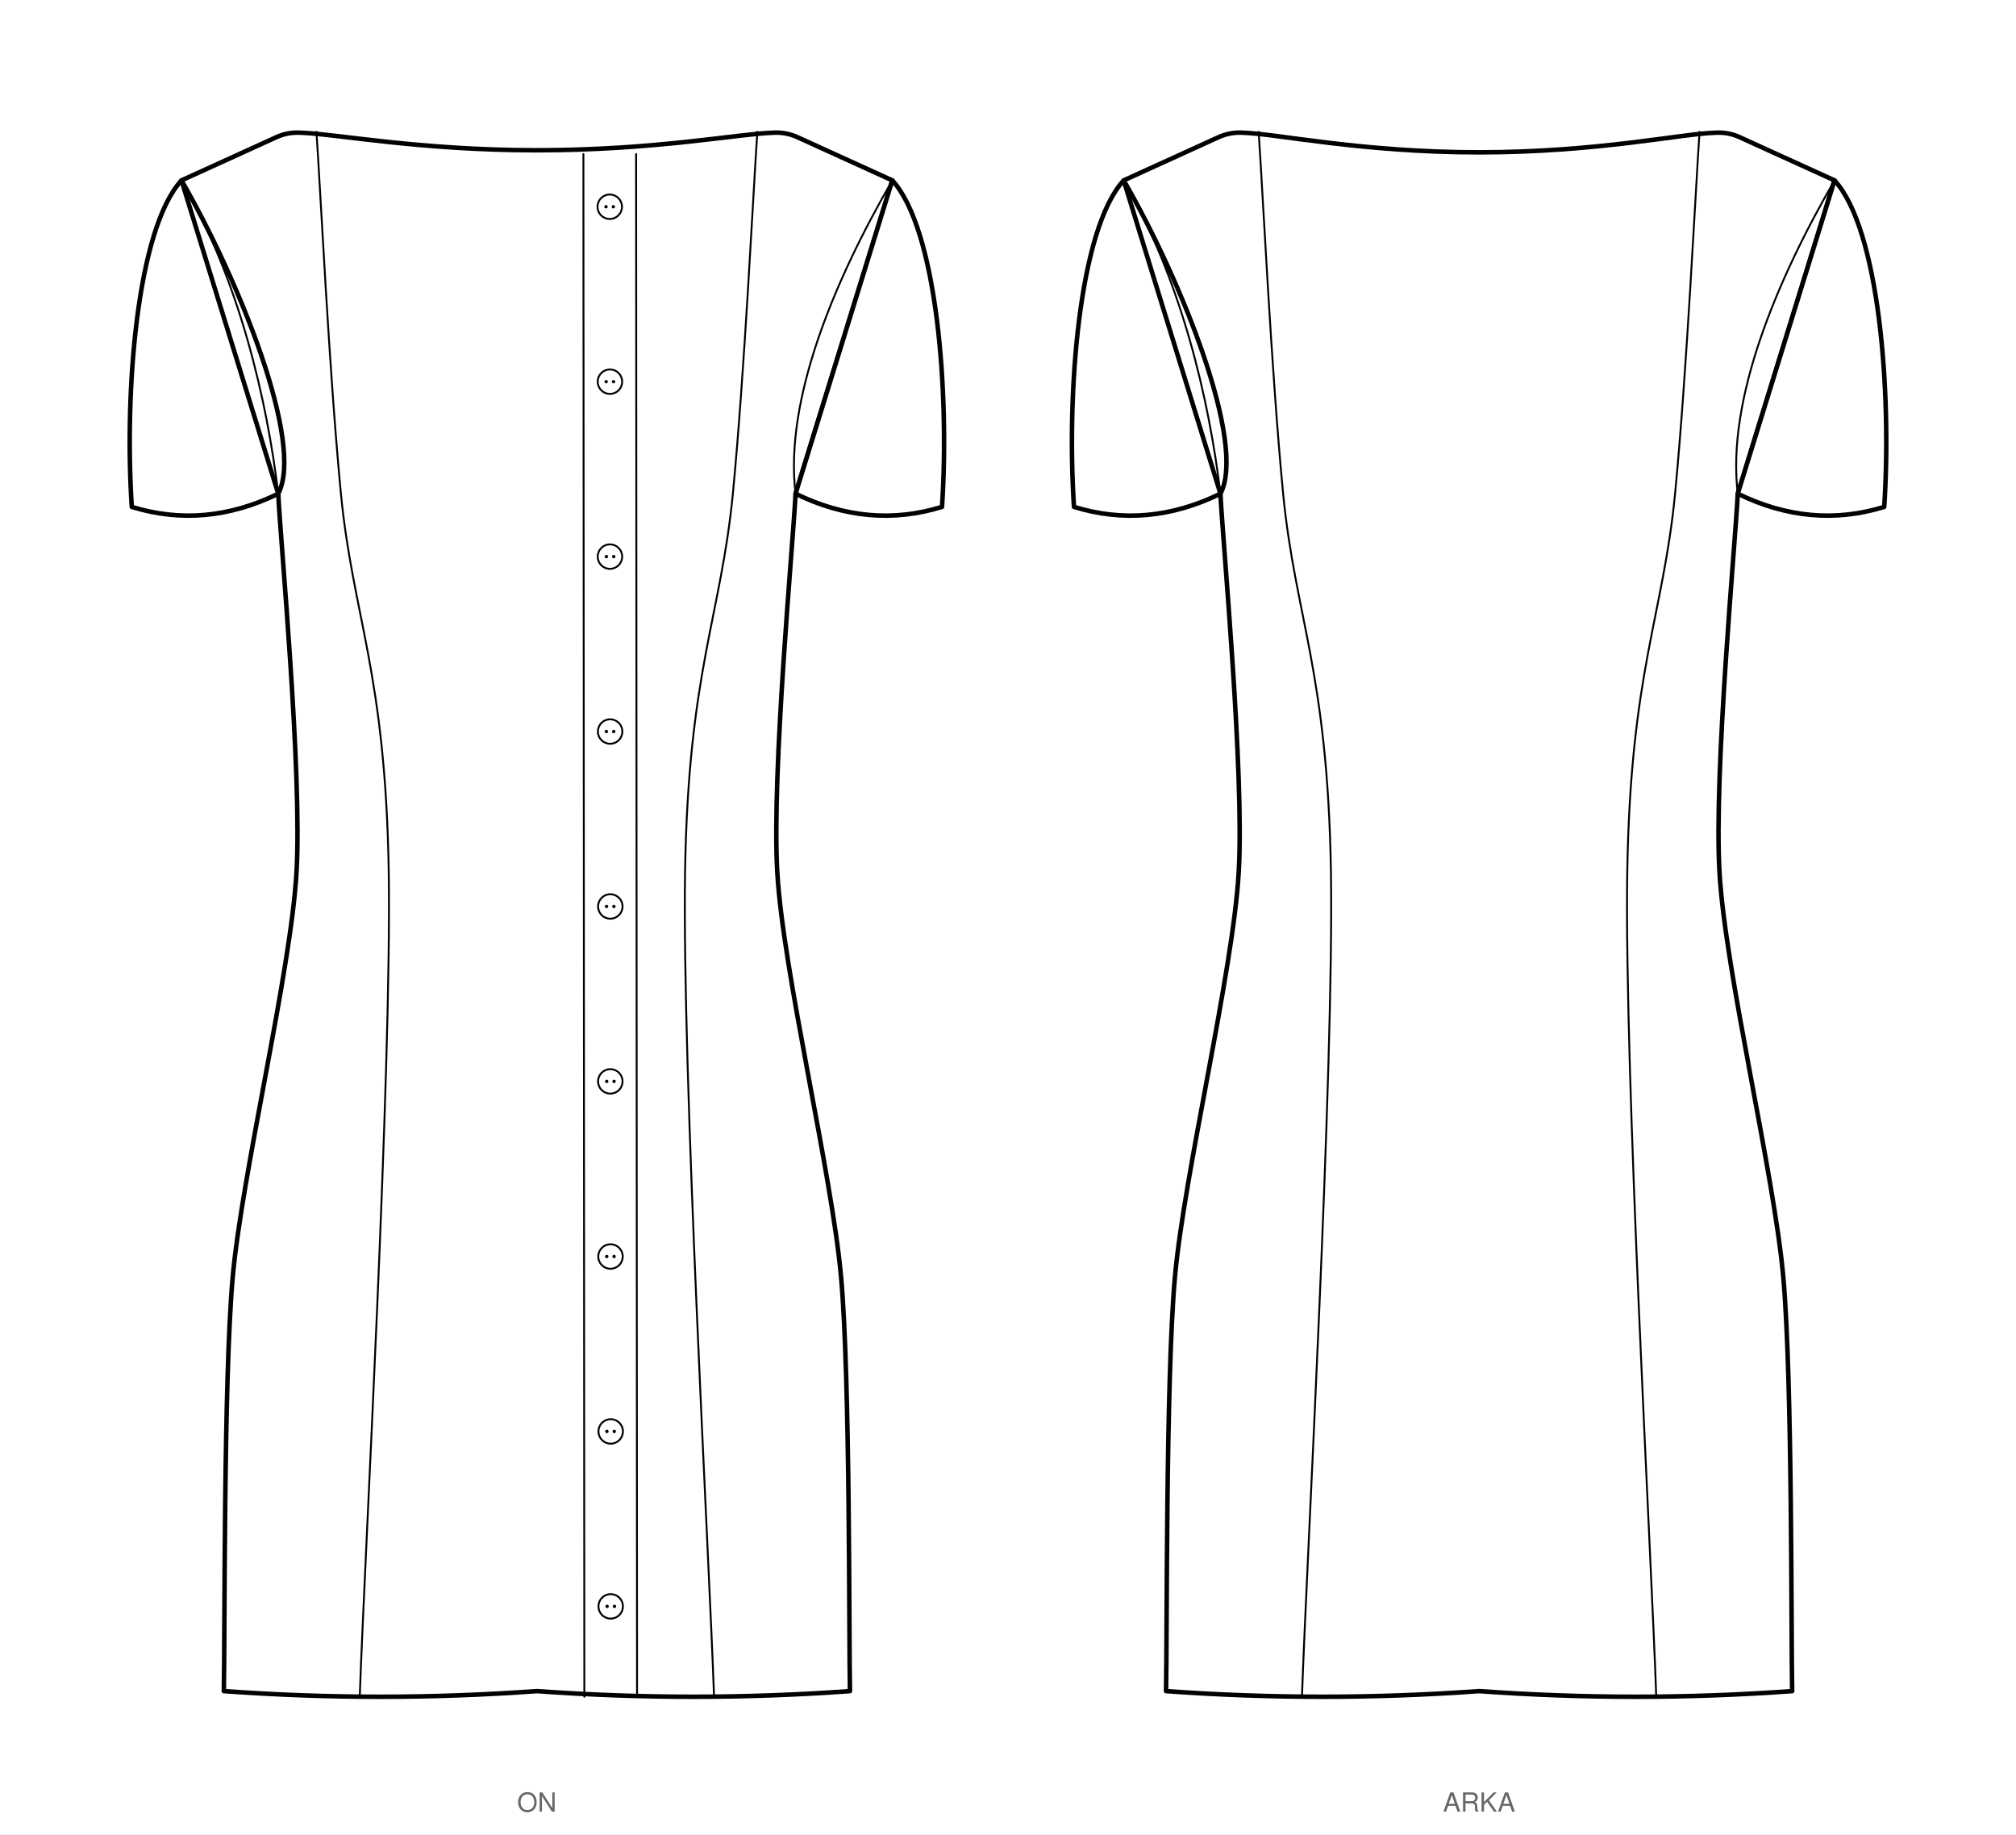
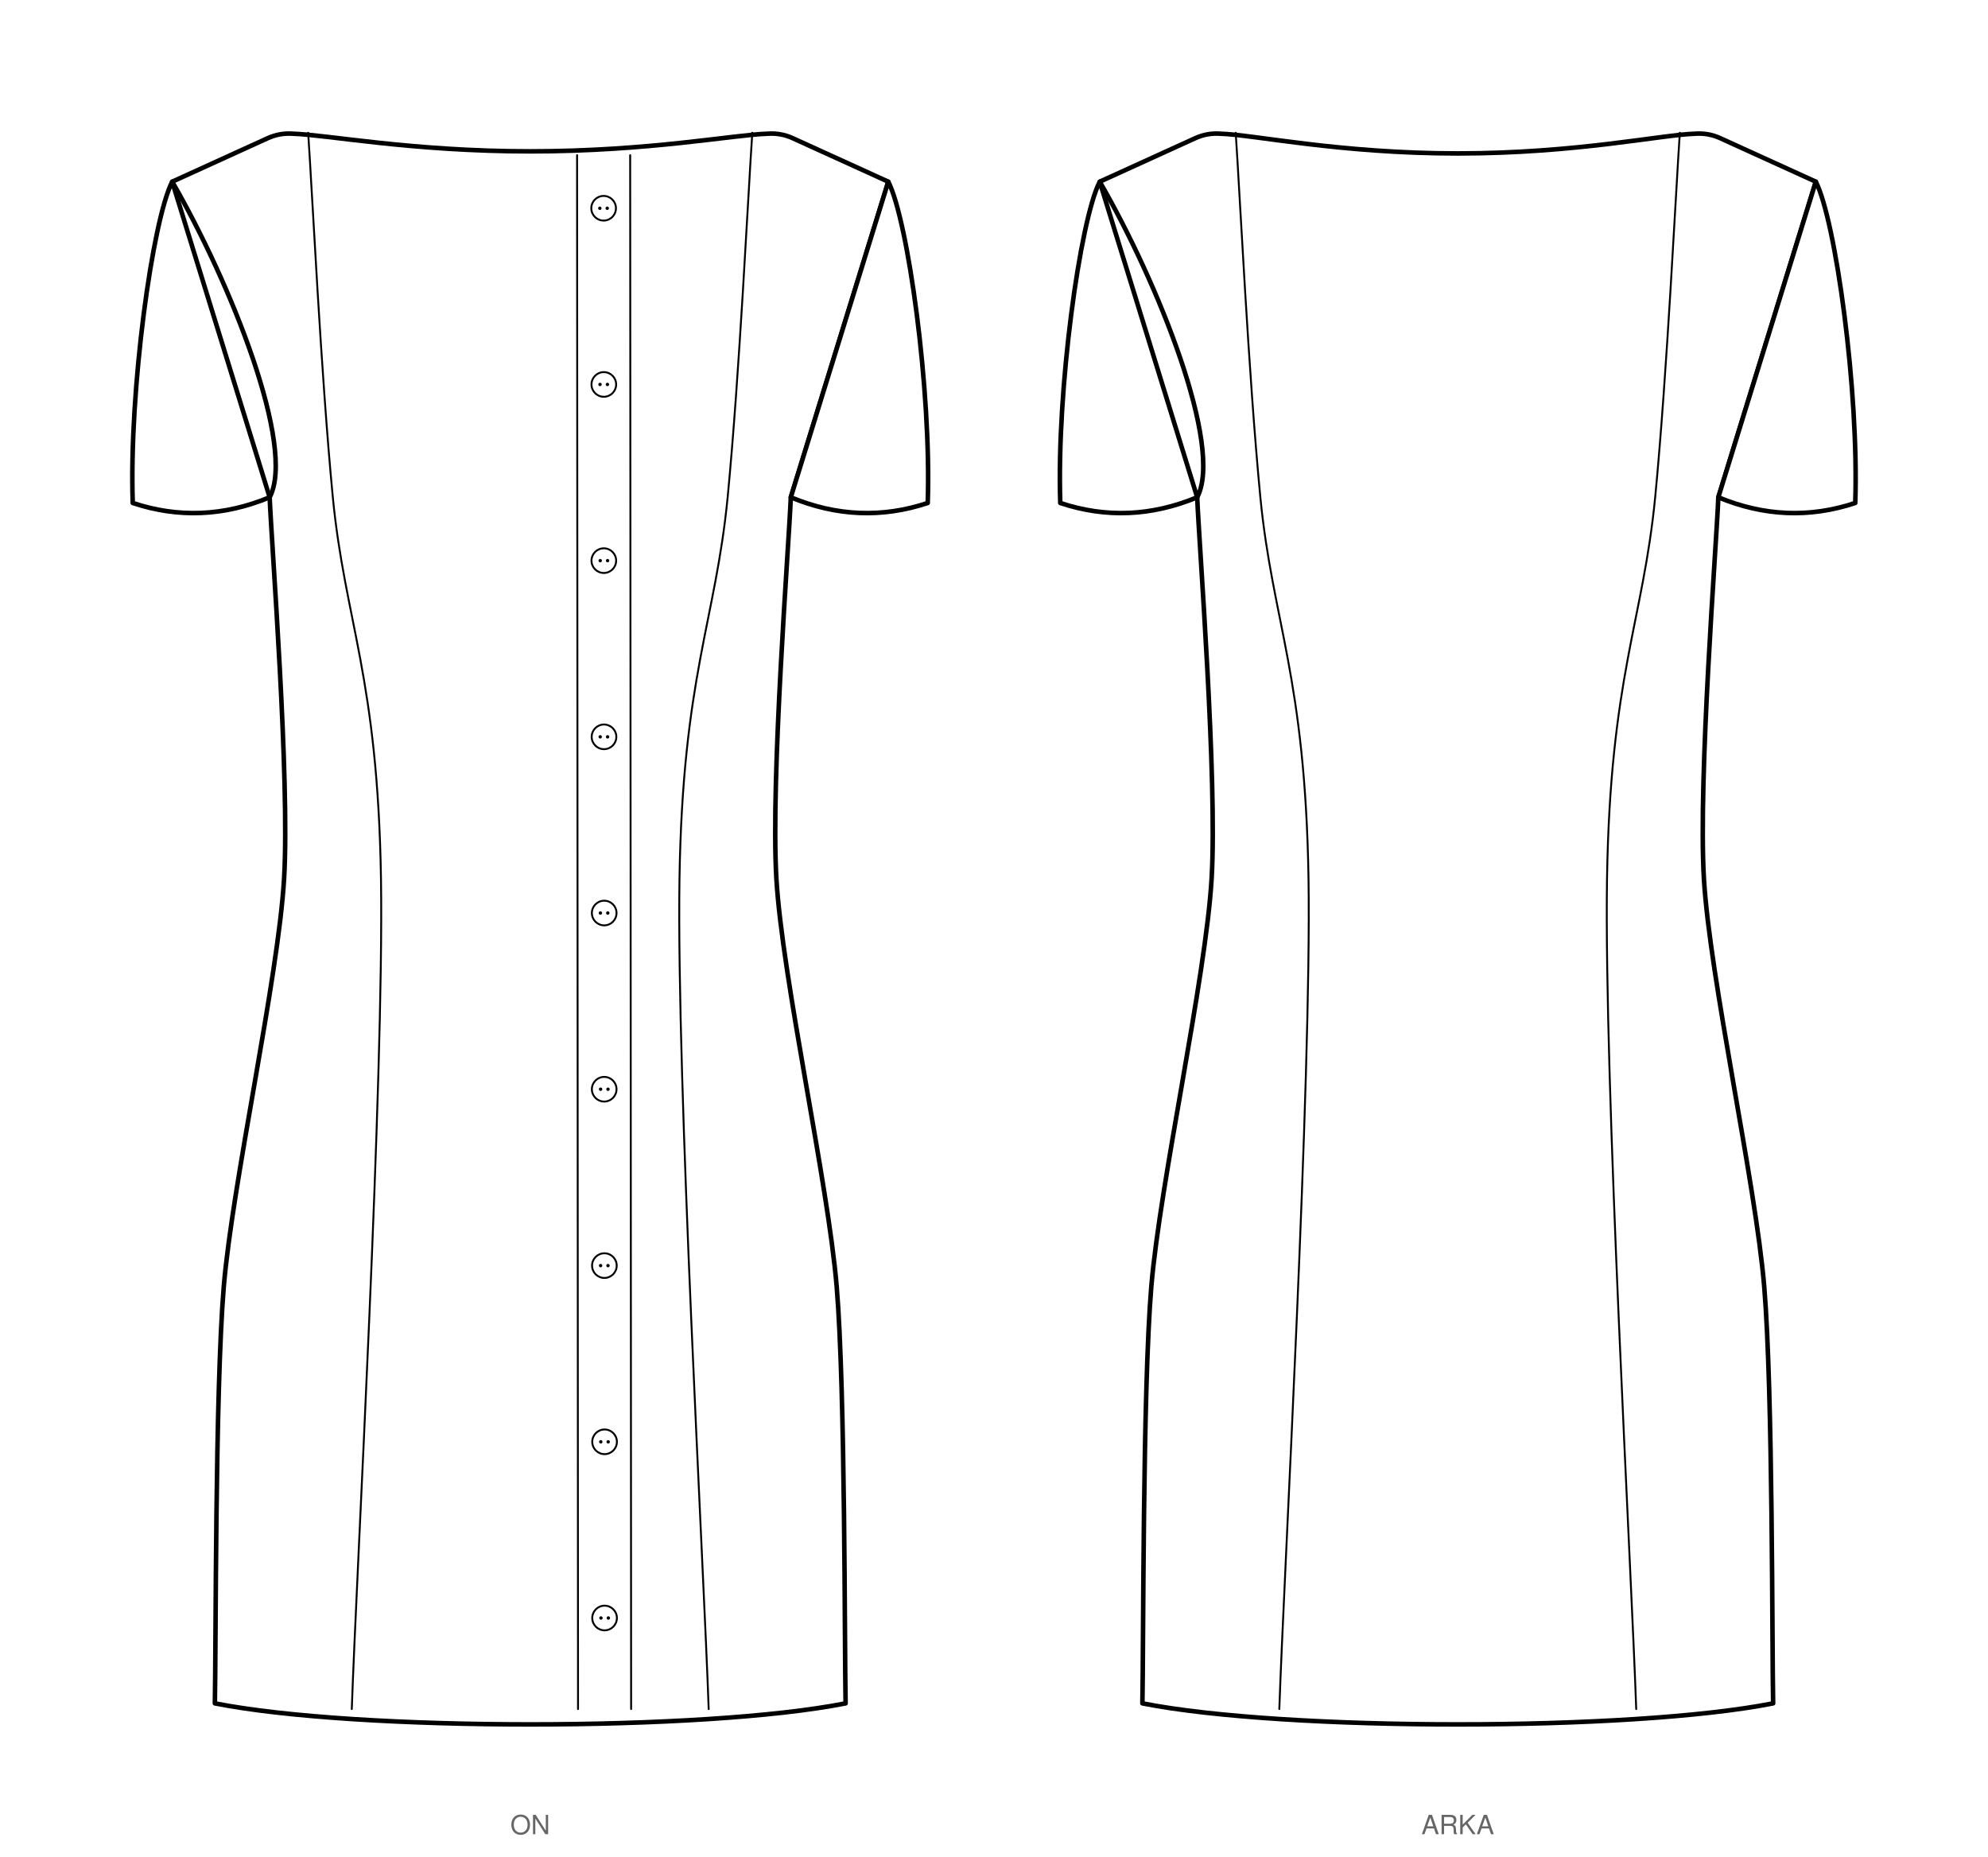
- <svg xmlns="http://www.w3.org/2000/svg" viewBox="0 0 1070.9 974.1" width="1070.9mm" height="974.1mm" data-siluet="v1" data-kaynak="854f4b139290f04a2db491e6f48d4896cedd6a01e6d04d02e2ddce8ecc9447c6">
-   <rect width="1070.9" height="974.1" fill="#fff" />
-   <g transform="translate(285.2 48.9)" data-gorunum="on">
-     <path d="M 0.0 30.9 C 62.6 30.9 107.6 22.1 125.2 21.6 Q 132.2 21.1 138.5 24.0 L 188.8 46.9 L 137.4 213.3 C 136.2 238.8 124.6 361.7 127.7 414.4 C 130.7 467.1 156.7 574.4 161.6 629.5 C 166.5 684.6 165.7 821.3 166.3 849.2 Q 83.2 855.2 0.0 849.2 Q -83.2 855.2 -166.3 849.2 C -165.7 821.3 -166.5 684.6 -161.6 629.5 C -156.7 574.4 -130.7 467.1 -127.7 414.4 C -124.6 361.7 -136.2 238.8 -137.4 213.3 C -123.4 186.7 -158.0 100.1 -188.8 46.9 L -138.5 24.0 Q -132.2 21.1 -125.2 21.6 C -107.6 22.1 -62.6 30.9 0.0 30.9 Z" fill="#fff" stroke="#000" stroke-width="2.4" stroke-linejoin="round" />
-     <path d="M 188.8 46.9 C 212.6 72.9 219.2 159.6 215.2 220.3 Q 176.3 232.3 137.4 213.3 Z" fill="#fff" stroke="#000" stroke-width="2.4" stroke-linejoin="round" />
-     <path d="M 188.8 46.9 C 158.0 100.1 131.4 163.4 137.4 213.3" fill="none" stroke="#000" stroke-width="1" />
-     <path d="M -188.8 46.9 C -212.6 72.9 -219.2 159.6 -215.2 220.3 Q -176.3 232.3 -137.4 213.3 Z" fill="#fff" stroke="#000" stroke-width="2.4" stroke-linejoin="round" />
-     <path d="M -188.8 46.9 C -158.0 100.1 -143.4 163.4 -137.4 213.3" fill="none" stroke="#000" stroke-width="1" />
+ <svg xmlns="http://www.w3.org/2000/svg" viewBox="0 0 1048.3 979.1" width="1048.3mm" height="979.1mm" data-siluet="v1" data-kaynak="854f4b139290f04a2db491e6f48d4896cedd6a01e6d04d02e2ddce8ecc9447c6">
+   <rect width="1048.3" height="979.1" fill="#fff" />
+   <g transform="translate(279.6 48.9)" data-gorunum="on">
+     <path d="M 0.0 30.9 C 62.6 30.9 107.6 22.1 125.2 21.6 Q 132.2 21.1 138.5 24.0 L 188.8 46.9 L 137.4 213.3 C 136.4 238.8 126.7 361.7 129.8 414.4 C 132.9 467.1 157.0 574.4 161.6 629.5 C 166.2 684.6 165.7 821.3 166.3 849.2 C 91.5 864.0 -91.5 864.0 -166.3 849.2 C -165.7 821.3 -166.2 684.6 -161.6 629.5 C -157.0 574.4 -132.9 467.1 -129.8 414.4 C -126.7 361.7 -136.4 238.8 -137.4 213.3 C -123.4 186.7 -158.0 100.1 -188.8 46.9 L -138.5 24.0 Q -132.2 21.1 -125.2 21.6 C -107.6 22.1 -62.6 30.9 0.0 30.9 Z" fill="#fff" stroke="#000" stroke-width="2.4" stroke-linejoin="round" />
+     <path d="M 188.8 46.9 C 199.2 67.2 211.6 157.0 209.6 216.3 Q 173.5 228.3 137.4 213.3 Z" fill="#fff" stroke="#000" stroke-width="2.4" stroke-linejoin="round" />
+     <path d="M -188.8 46.9 C -199.2 67.2 -211.6 157.0 -209.6 216.3 Q -173.5 228.3 -137.4 213.3 Z" fill="#fff" stroke="#000" stroke-width="2.4" stroke-linejoin="round" />
    <path d="M 24.7 32.9 L 25.2 852.2 M 52.7 32.9 L 53.2 852.2" fill="none" stroke="#000" stroke-width="1" stroke-linecap="round" />
    <circle cx="38.7" cy="60.9" r="6.5" fill="#fff" stroke="#000" stroke-width="1" />
    <circle cx="36.7" cy="60.9" r="0.9" fill="#000" />
    <circle cx="40.6" cy="60.9" r="0.9" fill="#000" />
    <circle cx="38.8" cy="153.8" r="6.5" fill="#fff" stroke="#000" stroke-width="1" />
    <circle cx="36.8" cy="153.8" r="0.9" fill="#000" />
    <circle cx="40.7" cy="153.8" r="0.9" fill="#000" />
    <circle cx="38.8" cy="246.7" r="6.5" fill="#fff" stroke="#000" stroke-width="1" />
    <circle cx="36.9" cy="246.7" r="0.9" fill="#000" />
    <circle cx="40.8" cy="246.7" r="0.9" fill="#000" />
    <circle cx="38.9" cy="339.6" r="6.5" fill="#fff" stroke="#000" stroke-width="1" />
    <circle cx="36.9" cy="339.6" r="0.9" fill="#000" />
    <circle cx="40.8" cy="339.6" r="0.9" fill="#000" />
    <circle cx="39.0" cy="432.5" r="6.5" fill="#fff" stroke="#000" stroke-width="1" />
    <circle cx="37.0" cy="432.5" r="0.9" fill="#000" />
    <circle cx="40.9" cy="432.5" r="0.9" fill="#000" />
    <circle cx="39.0" cy="525.4" r="6.5" fill="#fff" stroke="#000" stroke-width="1" />
    <circle cx="37.1" cy="525.4" r="0.9" fill="#000" />
    <circle cx="41.0" cy="525.4" r="0.9" fill="#000" />
    <circle cx="39.1" cy="618.4" r="6.5" fill="#fff" stroke="#000" stroke-width="1" />
    <circle cx="37.1" cy="618.4" r="0.9" fill="#000" />
    <circle cx="41.0" cy="618.4" r="0.9" fill="#000" />
    <circle cx="39.2" cy="711.3" r="6.5" fill="#fff" stroke="#000" stroke-width="1" />
    <circle cx="37.2" cy="711.3" r="0.9" fill="#000" />
    <circle cx="41.1" cy="711.3" r="0.9" fill="#000" />
    <circle cx="39.2" cy="804.2" r="6.5" fill="#fff" stroke="#000" stroke-width="1" />
    <circle cx="37.3" cy="804.2" r="0.9" fill="#000" />
    <circle cx="41.2" cy="804.2" r="0.9" fill="#000" />
    <path d="M 117.1 21.1 C 114.9 53.1 110.4 147.8 104.1 213.3 C 97.7 278.8 80.4 307.9 78.7 414.4 C 77.1 520.9 91.6 779.2 94.1 852.2" fill="none" stroke="#000" stroke-width="1" stroke-linecap="round" />
    <path d="M -117.1 21.1 C -114.9 53.1 -110.4 147.8 -104.1 213.3 C -97.7 278.8 -80.4 307.9 -78.7 414.4 C -77.1 520.9 -91.6 779.2 -94.1 852.2" fill="none" stroke="#000" stroke-width="1" stroke-linecap="round" />
  </g>
-   <text x="285.2" y="962.1" font-family="Helvetica, Arial, sans-serif" font-size="14" text-anchor="middle" fill="#666">ON</text>
-   <g transform="translate(785.7 48.9)" data-gorunum="arka">
-     <path d="M 0.0 32.0 C 62.6 32.0 107.6 22.1 125.2 21.6 Q 132.2 21.1 138.5 24.0 L 188.8 46.9 L 137.4 213.3 C 136.2 238.8 124.6 361.7 127.7 414.4 C 130.7 467.1 156.7 574.4 161.6 629.5 C 166.5 684.6 165.7 821.3 166.3 849.2 Q 83.2 855.2 0.0 849.2 Q -83.2 855.2 -166.3 849.2 C -165.7 821.3 -166.5 684.6 -161.6 629.5 C -156.7 574.4 -130.7 467.1 -127.7 414.4 C -124.6 361.7 -136.2 238.8 -137.4 213.3 C -123.4 186.7 -158.0 100.1 -188.8 46.9 L -138.5 24.0 Q -132.2 21.1 -125.2 21.6 C -107.6 22.1 -62.6 32.0 0.0 32.0 Z" fill="#fff" stroke="#000" stroke-width="2.4" stroke-linejoin="round" />
-     <path d="M 188.8 46.9 C 212.6 72.9 219.2 159.6 215.2 220.3 Q 176.3 232.3 137.4 213.3 Z" fill="#fff" stroke="#000" stroke-width="2.4" stroke-linejoin="round" />
-     <path d="M 188.8 46.9 C 158.0 100.1 131.4 163.4 137.4 213.3" fill="none" stroke="#000" stroke-width="1" />
-     <path d="M -188.8 46.9 C -212.6 72.9 -219.2 159.6 -215.2 220.3 Q -176.3 232.3 -137.4 213.3 Z" fill="#fff" stroke="#000" stroke-width="2.4" stroke-linejoin="round" />
-     <path d="M -188.8 46.9 C -158.0 100.1 -143.4 163.4 -137.4 213.3" fill="none" stroke="#000" stroke-width="1" />
+   <text x="279.6" y="967.1" font-family="Helvetica, Arial, sans-serif" font-size="14" text-anchor="middle" fill="#666">ON</text>
+   <g transform="translate(768.7 48.9)" data-gorunum="arka">
+     <path d="M 0.0 32.0 C 62.6 32.0 107.6 22.1 125.2 21.6 Q 132.2 21.1 138.5 24.0 L 188.8 46.9 L 137.4 213.3 C 136.4 238.8 126.7 361.7 129.8 414.4 C 132.9 467.1 157.0 574.4 161.6 629.5 C 166.2 684.6 165.7 821.3 166.3 849.2 C 91.5 864.0 -91.5 864.0 -166.3 849.2 C -165.7 821.3 -166.2 684.6 -161.6 629.5 C -157.0 574.4 -132.9 467.1 -129.8 414.4 C -126.7 361.7 -136.4 238.8 -137.4 213.3 C -123.4 186.7 -158.0 100.1 -188.8 46.9 L -138.5 24.0 Q -132.2 21.1 -125.2 21.6 C -107.6 22.1 -62.6 32.0 0.0 32.0 Z" fill="#fff" stroke="#000" stroke-width="2.4" stroke-linejoin="round" />
+     <path d="M 188.8 46.9 C 199.2 67.2 211.6 157.0 209.6 216.3 Q 173.5 228.3 137.4 213.3 Z" fill="#fff" stroke="#000" stroke-width="2.4" stroke-linejoin="round" />
+     <path d="M -188.8 46.9 C -199.2 67.2 -211.6 157.0 -209.6 216.3 Q -173.5 228.3 -137.4 213.3 Z" fill="#fff" stroke="#000" stroke-width="2.4" stroke-linejoin="round" />
    <path d="M 117.1 21.1 C 114.9 53.1 110.4 147.8 104.1 213.3 C 97.7 278.8 80.4 307.9 78.7 414.4 C 77.1 520.9 91.6 779.2 94.1 852.2" fill="none" stroke="#000" stroke-width="1" stroke-linecap="round" />
    <path d="M -117.1 21.1 C -114.9 53.1 -110.4 147.8 -104.1 213.3 C -97.7 278.8 -80.4 307.9 -78.7 414.4 C -77.1 520.9 -91.6 779.2 -94.1 852.2" fill="none" stroke="#000" stroke-width="1" stroke-linecap="round" />
  </g>
-   <text x="785.7" y="962.1" font-family="Helvetica, Arial, sans-serif" font-size="14" text-anchor="middle" fill="#666">ARKA</text>
+   <text x="768.7" y="967.1" font-family="Helvetica, Arial, sans-serif" font-size="14" text-anchor="middle" fill="#666">ARKA</text>
</svg>
